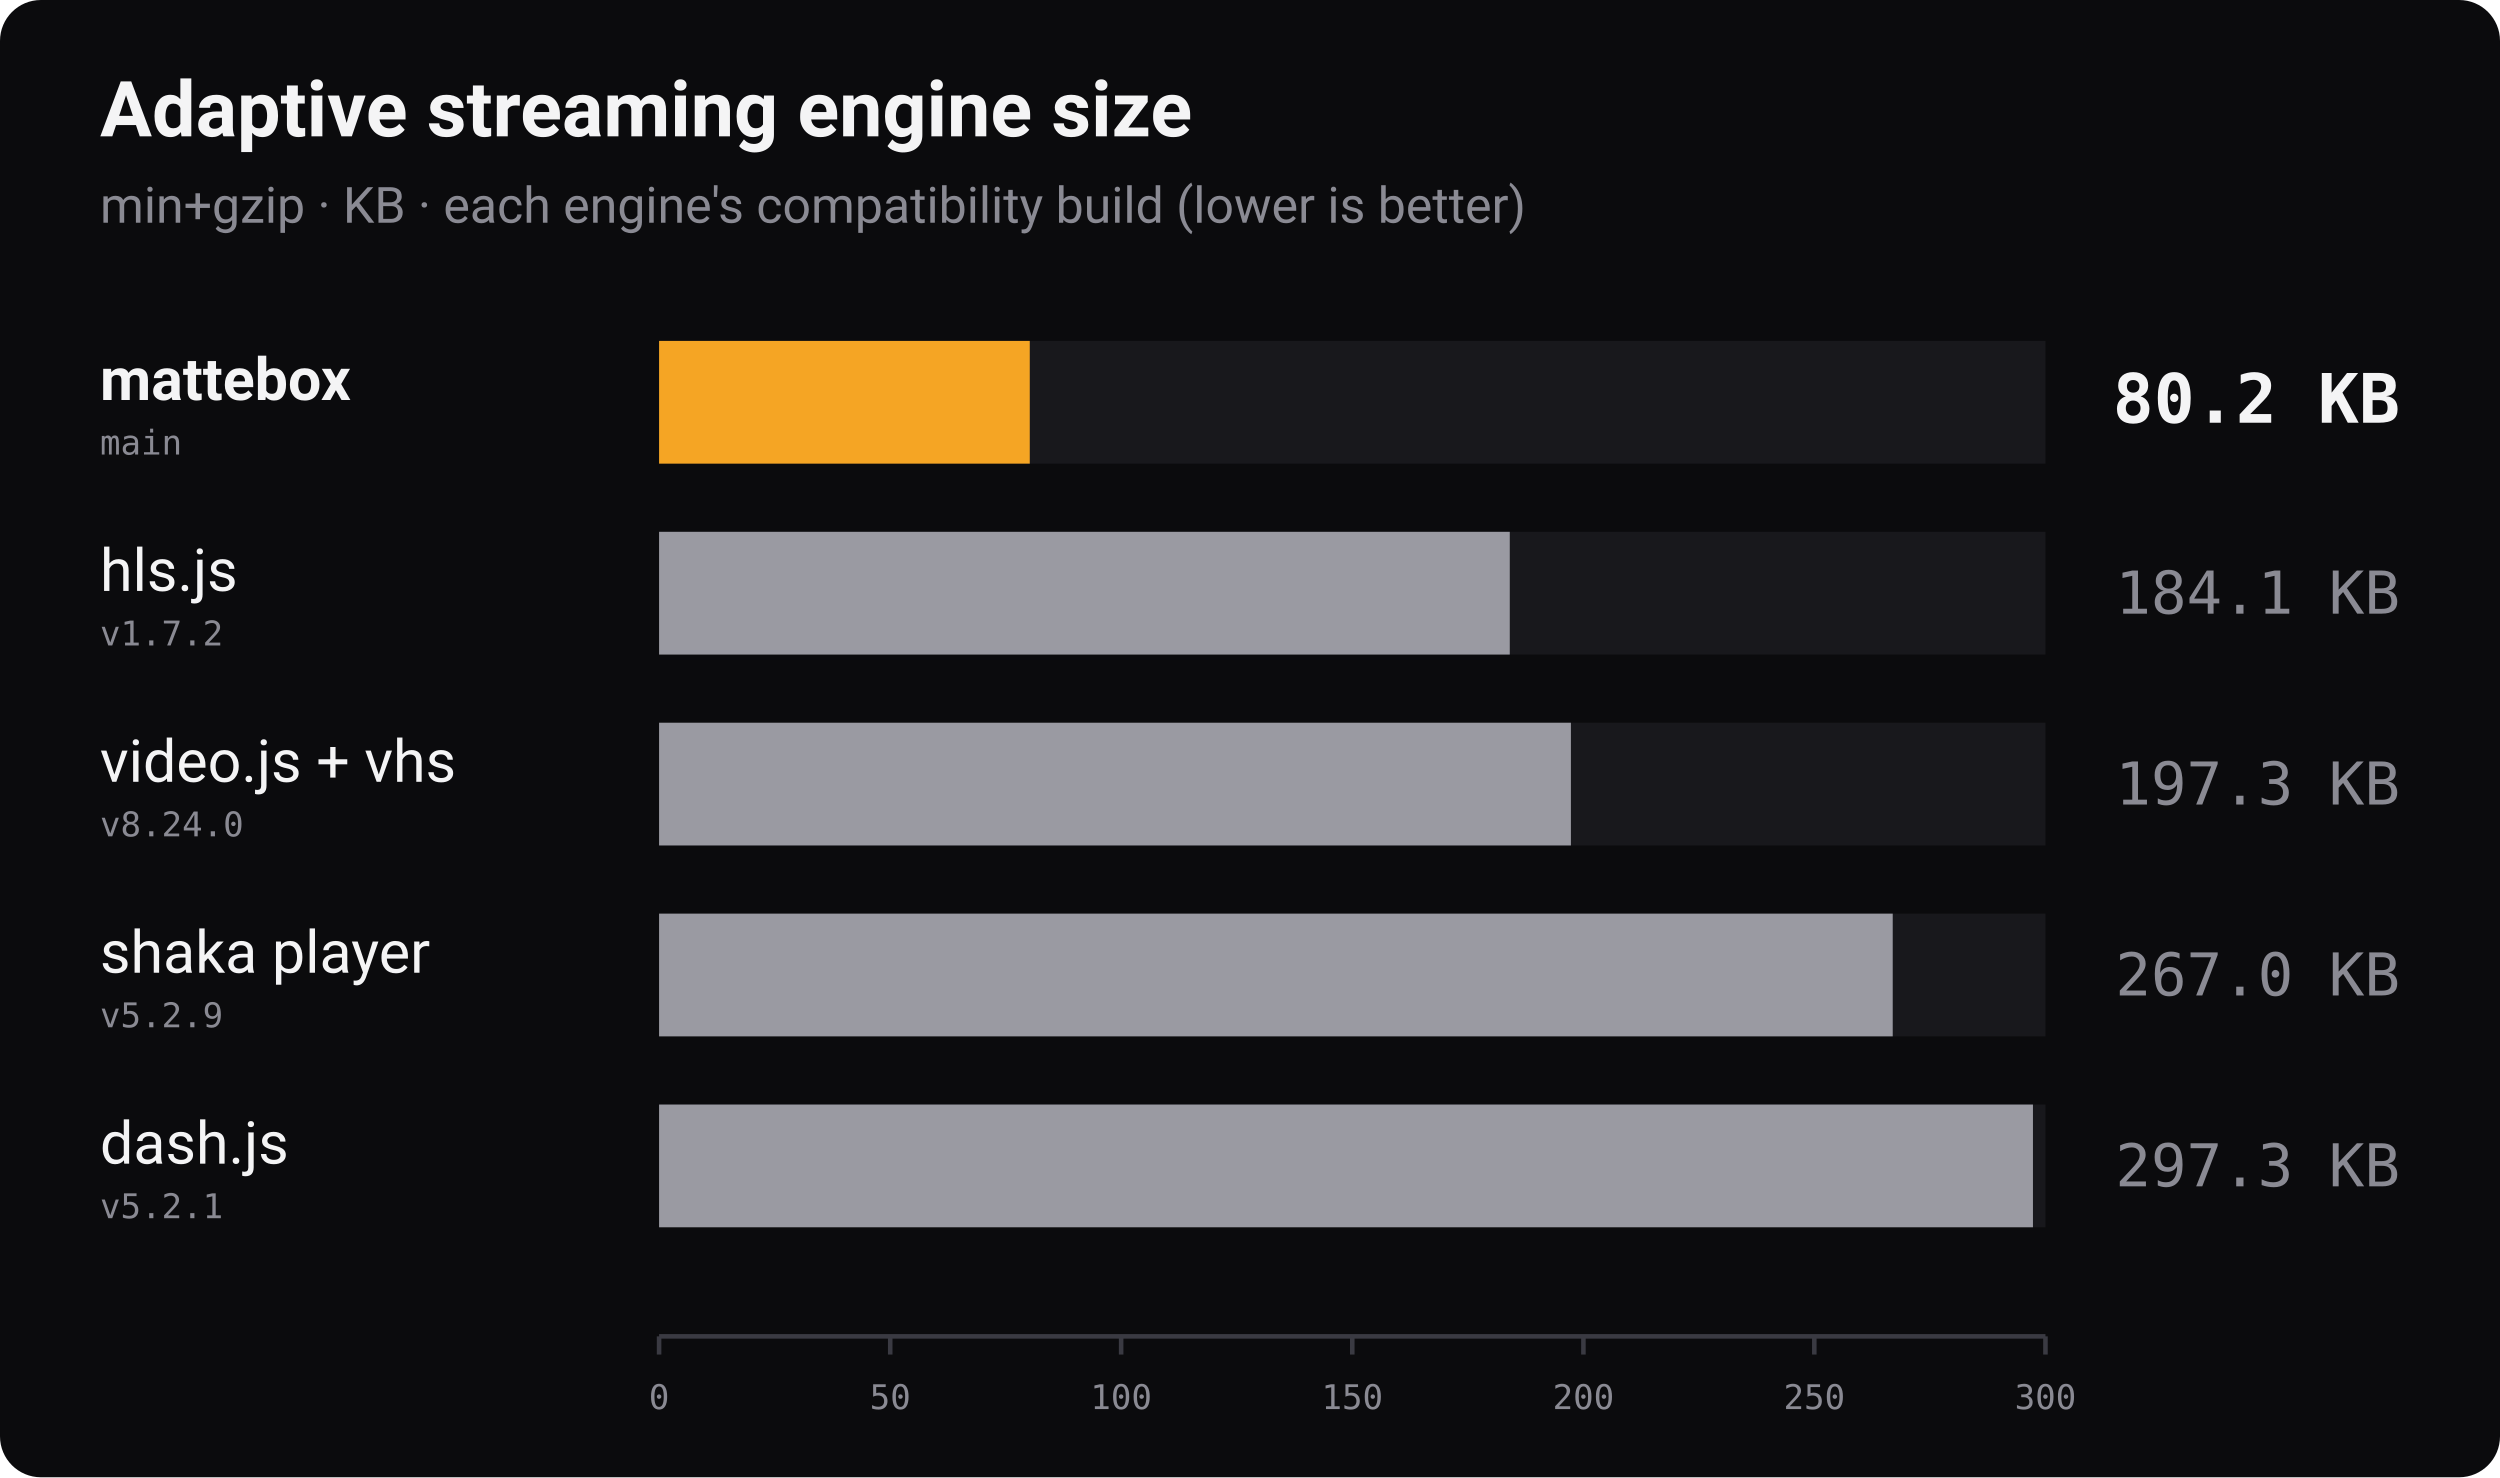
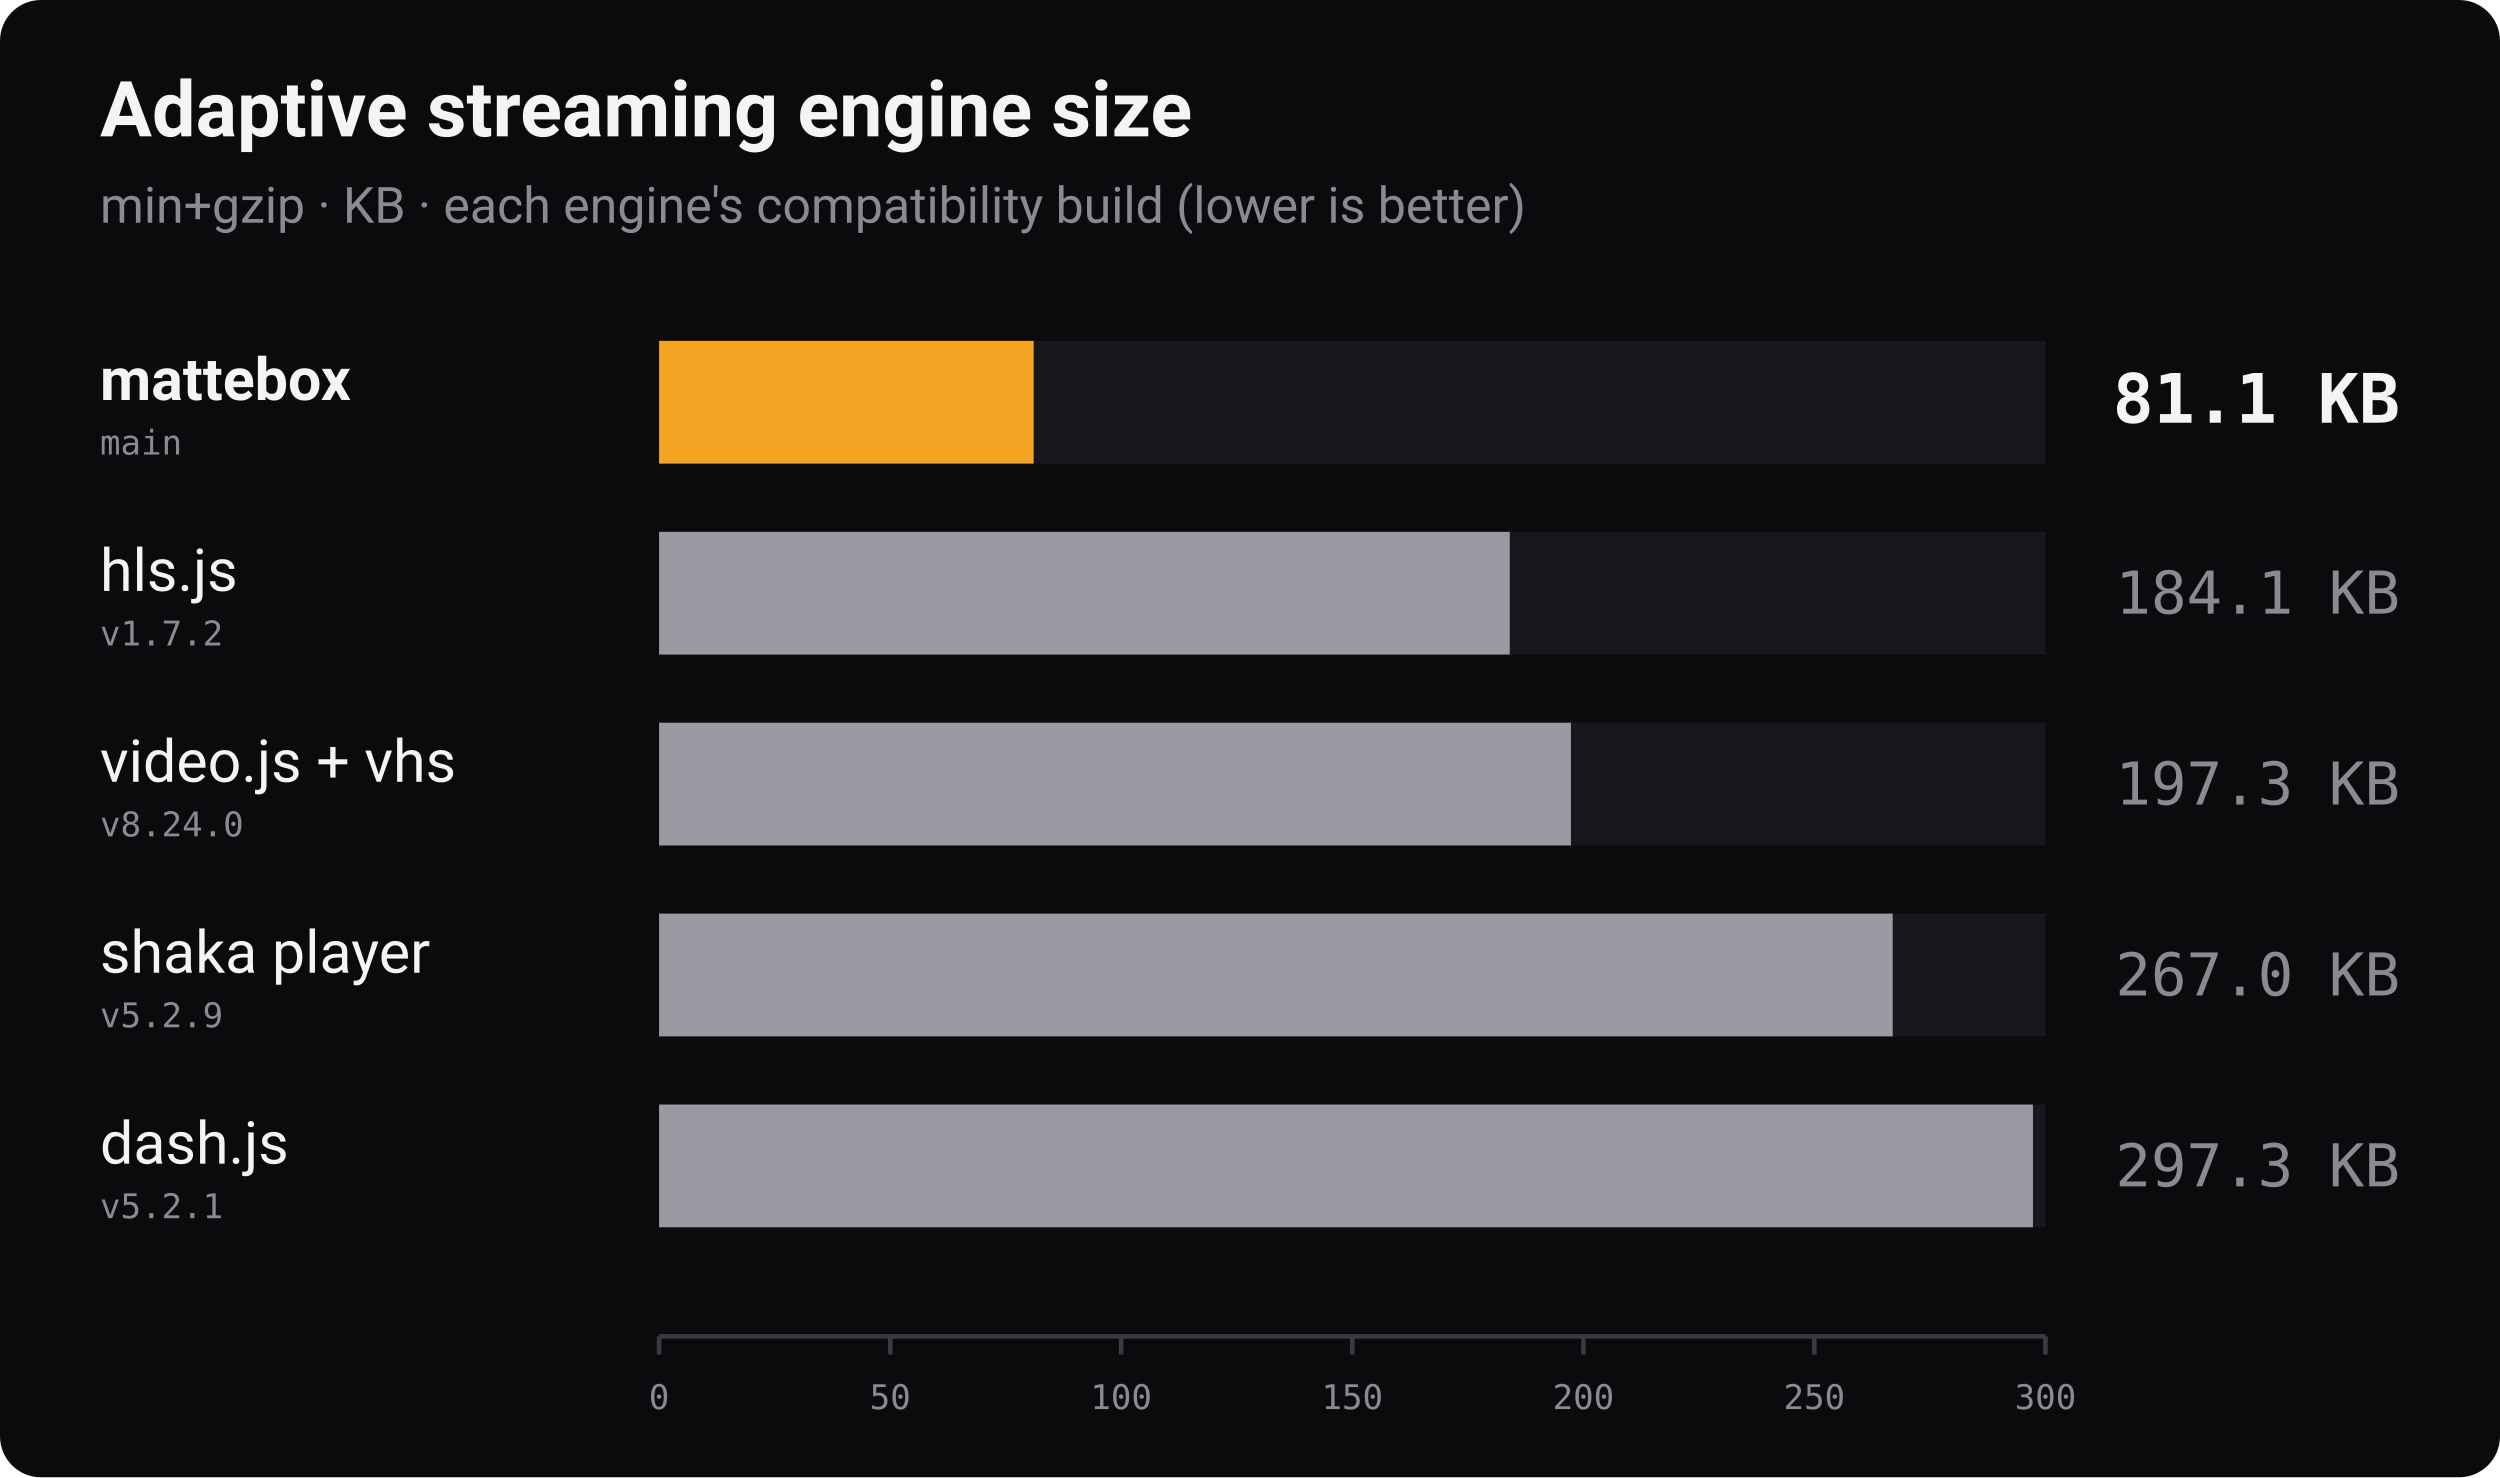
<svg xmlns="http://www.w3.org/2000/svg" width="1100" height="650" viewBox="0 0 1100 650" role="img" aria-label="Bundle size of adaptive streaming players, min+gzip, lower is better">
  <rect width="1100" height="650" rx="18" fill="#0b0b0d" />
  <text x="44" y="60" font-family="-apple-system, 'Segoe UI', Roboto, Helvetica, Arial, sans-serif" font-size="34" font-weight="700" fill="#f4f4f5">Adaptive streaming engine size</text>
  <text x="44" y="98" font-family="-apple-system, 'Segoe UI', Roboto, Helvetica, Arial, sans-serif" font-size="22" fill="#8a8a93">min+gzip · KB · each engine's compatibility build (lower is better)</text>
  <text x="44" y="176" font-family="-apple-system, 'Segoe UI', Roboto, Helvetica, Arial, sans-serif" font-size="26" font-weight="700" fill="#f4f4f5">mattebox</text>
  <text x="44" y="200" font-family="ui-monospace, 'SF Mono', Menlo, Consolas, monospace" font-size="15" fill="#8a8a93">main</text>
  <rect x="290" y="150" width="610" height="54" fill="#18181c" />
-   <rect x="290" y="150" width="163.1" height="54" fill="#f5a524" />
-   <text x="1056" y="186" text-anchor="end" font-family="ui-monospace, 'SF Mono', Menlo, Consolas, monospace" font-size="30" font-weight="700" fill="#f4f4f5">80.2 KB</text>
+   <rect x="290" y="150" width="164.8" height="54" fill="#f5a524" />
+   <text x="1056" y="186" text-anchor="end" font-family="ui-monospace, 'SF Mono', Menlo, Consolas, monospace" font-size="30" font-weight="700" fill="#f4f4f5">81.1 KB</text>
  <text x="44" y="260" font-family="-apple-system, 'Segoe UI', Roboto, Helvetica, Arial, sans-serif" font-size="26" font-weight="400" fill="#f4f4f5">hls.js</text>
  <text x="44" y="284" font-family="ui-monospace, 'SF Mono', Menlo, Consolas, monospace" font-size="15" fill="#8a8a93">v1.7.2</text>
  <rect x="290" y="234" width="610" height="54" fill="#18181c" />
  <rect x="290" y="234" width="374.3" height="54" fill="#9a9aa2" />
  <text x="1056" y="270" text-anchor="end" font-family="ui-monospace, 'SF Mono', Menlo, Consolas, monospace" font-size="26" font-weight="400" fill="#8a8a93">184.1 KB</text>
  <text x="44" y="344" font-family="-apple-system, 'Segoe UI', Roboto, Helvetica, Arial, sans-serif" font-size="26" font-weight="400" fill="#f4f4f5">video.js + vhs</text>
  <text x="44" y="368" font-family="ui-monospace, 'SF Mono', Menlo, Consolas, monospace" font-size="15" fill="#8a8a93">v8.24.0</text>
  <rect x="290" y="318" width="610" height="54" fill="#18181c" />
  <rect x="290" y="318" width="401.2" height="54" fill="#9a9aa2" />
  <text x="1056" y="354" text-anchor="end" font-family="ui-monospace, 'SF Mono', Menlo, Consolas, monospace" font-size="26" font-weight="400" fill="#8a8a93">197.3 KB</text>
  <text x="44" y="428" font-family="-apple-system, 'Segoe UI', Roboto, Helvetica, Arial, sans-serif" font-size="26" font-weight="400" fill="#f4f4f5">shaka player</text>
  <text x="44" y="452" font-family="ui-monospace, 'SF Mono', Menlo, Consolas, monospace" font-size="15" fill="#8a8a93">v5.2.9</text>
  <rect x="290" y="402" width="610" height="54" fill="#18181c" />
  <rect x="290" y="402" width="542.8" height="54" fill="#9a9aa2" />
  <text x="1056" y="438" text-anchor="end" font-family="ui-monospace, 'SF Mono', Menlo, Consolas, monospace" font-size="26" font-weight="400" fill="#8a8a93">267.0 KB</text>
  <text x="44" y="512" font-family="-apple-system, 'Segoe UI', Roboto, Helvetica, Arial, sans-serif" font-size="26" font-weight="400" fill="#f4f4f5">dash.js</text>
  <text x="44" y="536" font-family="ui-monospace, 'SF Mono', Menlo, Consolas, monospace" font-size="15" fill="#8a8a93">v5.2.1</text>
  <rect x="290" y="486" width="610" height="54" fill="#18181c" />
  <rect x="290" y="486" width="604.5" height="54" fill="#9a9aa2" />
  <text x="1056" y="522" text-anchor="end" font-family="ui-monospace, 'SF Mono', Menlo, Consolas, monospace" font-size="26" font-weight="400" fill="#8a8a93">297.3 KB</text>
  <line x1="290" y1="588" x2="900" y2="588" stroke="#3a3a42" stroke-width="2" />
  <line x1="290.0" y1="588" x2="290.0" y2="596" stroke="#3a3a42" stroke-width="2" />
  <text x="290.0" y="620" text-anchor="middle" font-family="ui-monospace, 'SF Mono', Menlo, Consolas, monospace" font-size="15" fill="#8a8a93">0</text>
  <line x1="391.7" y1="588" x2="391.7" y2="596" stroke="#3a3a42" stroke-width="2" />
  <text x="391.7" y="620" text-anchor="middle" font-family="ui-monospace, 'SF Mono', Menlo, Consolas, monospace" font-size="15" fill="#8a8a93">50</text>
  <line x1="493.3" y1="588" x2="493.3" y2="596" stroke="#3a3a42" stroke-width="2" />
  <text x="493.3" y="620" text-anchor="middle" font-family="ui-monospace, 'SF Mono', Menlo, Consolas, monospace" font-size="15" fill="#8a8a93">100</text>
  <line x1="595.0" y1="588" x2="595.0" y2="596" stroke="#3a3a42" stroke-width="2" />
  <text x="595.0" y="620" text-anchor="middle" font-family="ui-monospace, 'SF Mono', Menlo, Consolas, monospace" font-size="15" fill="#8a8a93">150</text>
  <line x1="696.7" y1="588" x2="696.7" y2="596" stroke="#3a3a42" stroke-width="2" />
  <text x="696.7" y="620" text-anchor="middle" font-family="ui-monospace, 'SF Mono', Menlo, Consolas, monospace" font-size="15" fill="#8a8a93">200</text>
  <line x1="798.3" y1="588" x2="798.3" y2="596" stroke="#3a3a42" stroke-width="2" />
  <text x="798.3" y="620" text-anchor="middle" font-family="ui-monospace, 'SF Mono', Menlo, Consolas, monospace" font-size="15" fill="#8a8a93">250</text>
  <line x1="900.0" y1="588" x2="900.0" y2="596" stroke="#3a3a42" stroke-width="2" />
  <text x="900.0" y="620" text-anchor="middle" font-family="ui-monospace, 'SF Mono', Menlo, Consolas, monospace" font-size="15" fill="#8a8a93">300</text>
</svg>
